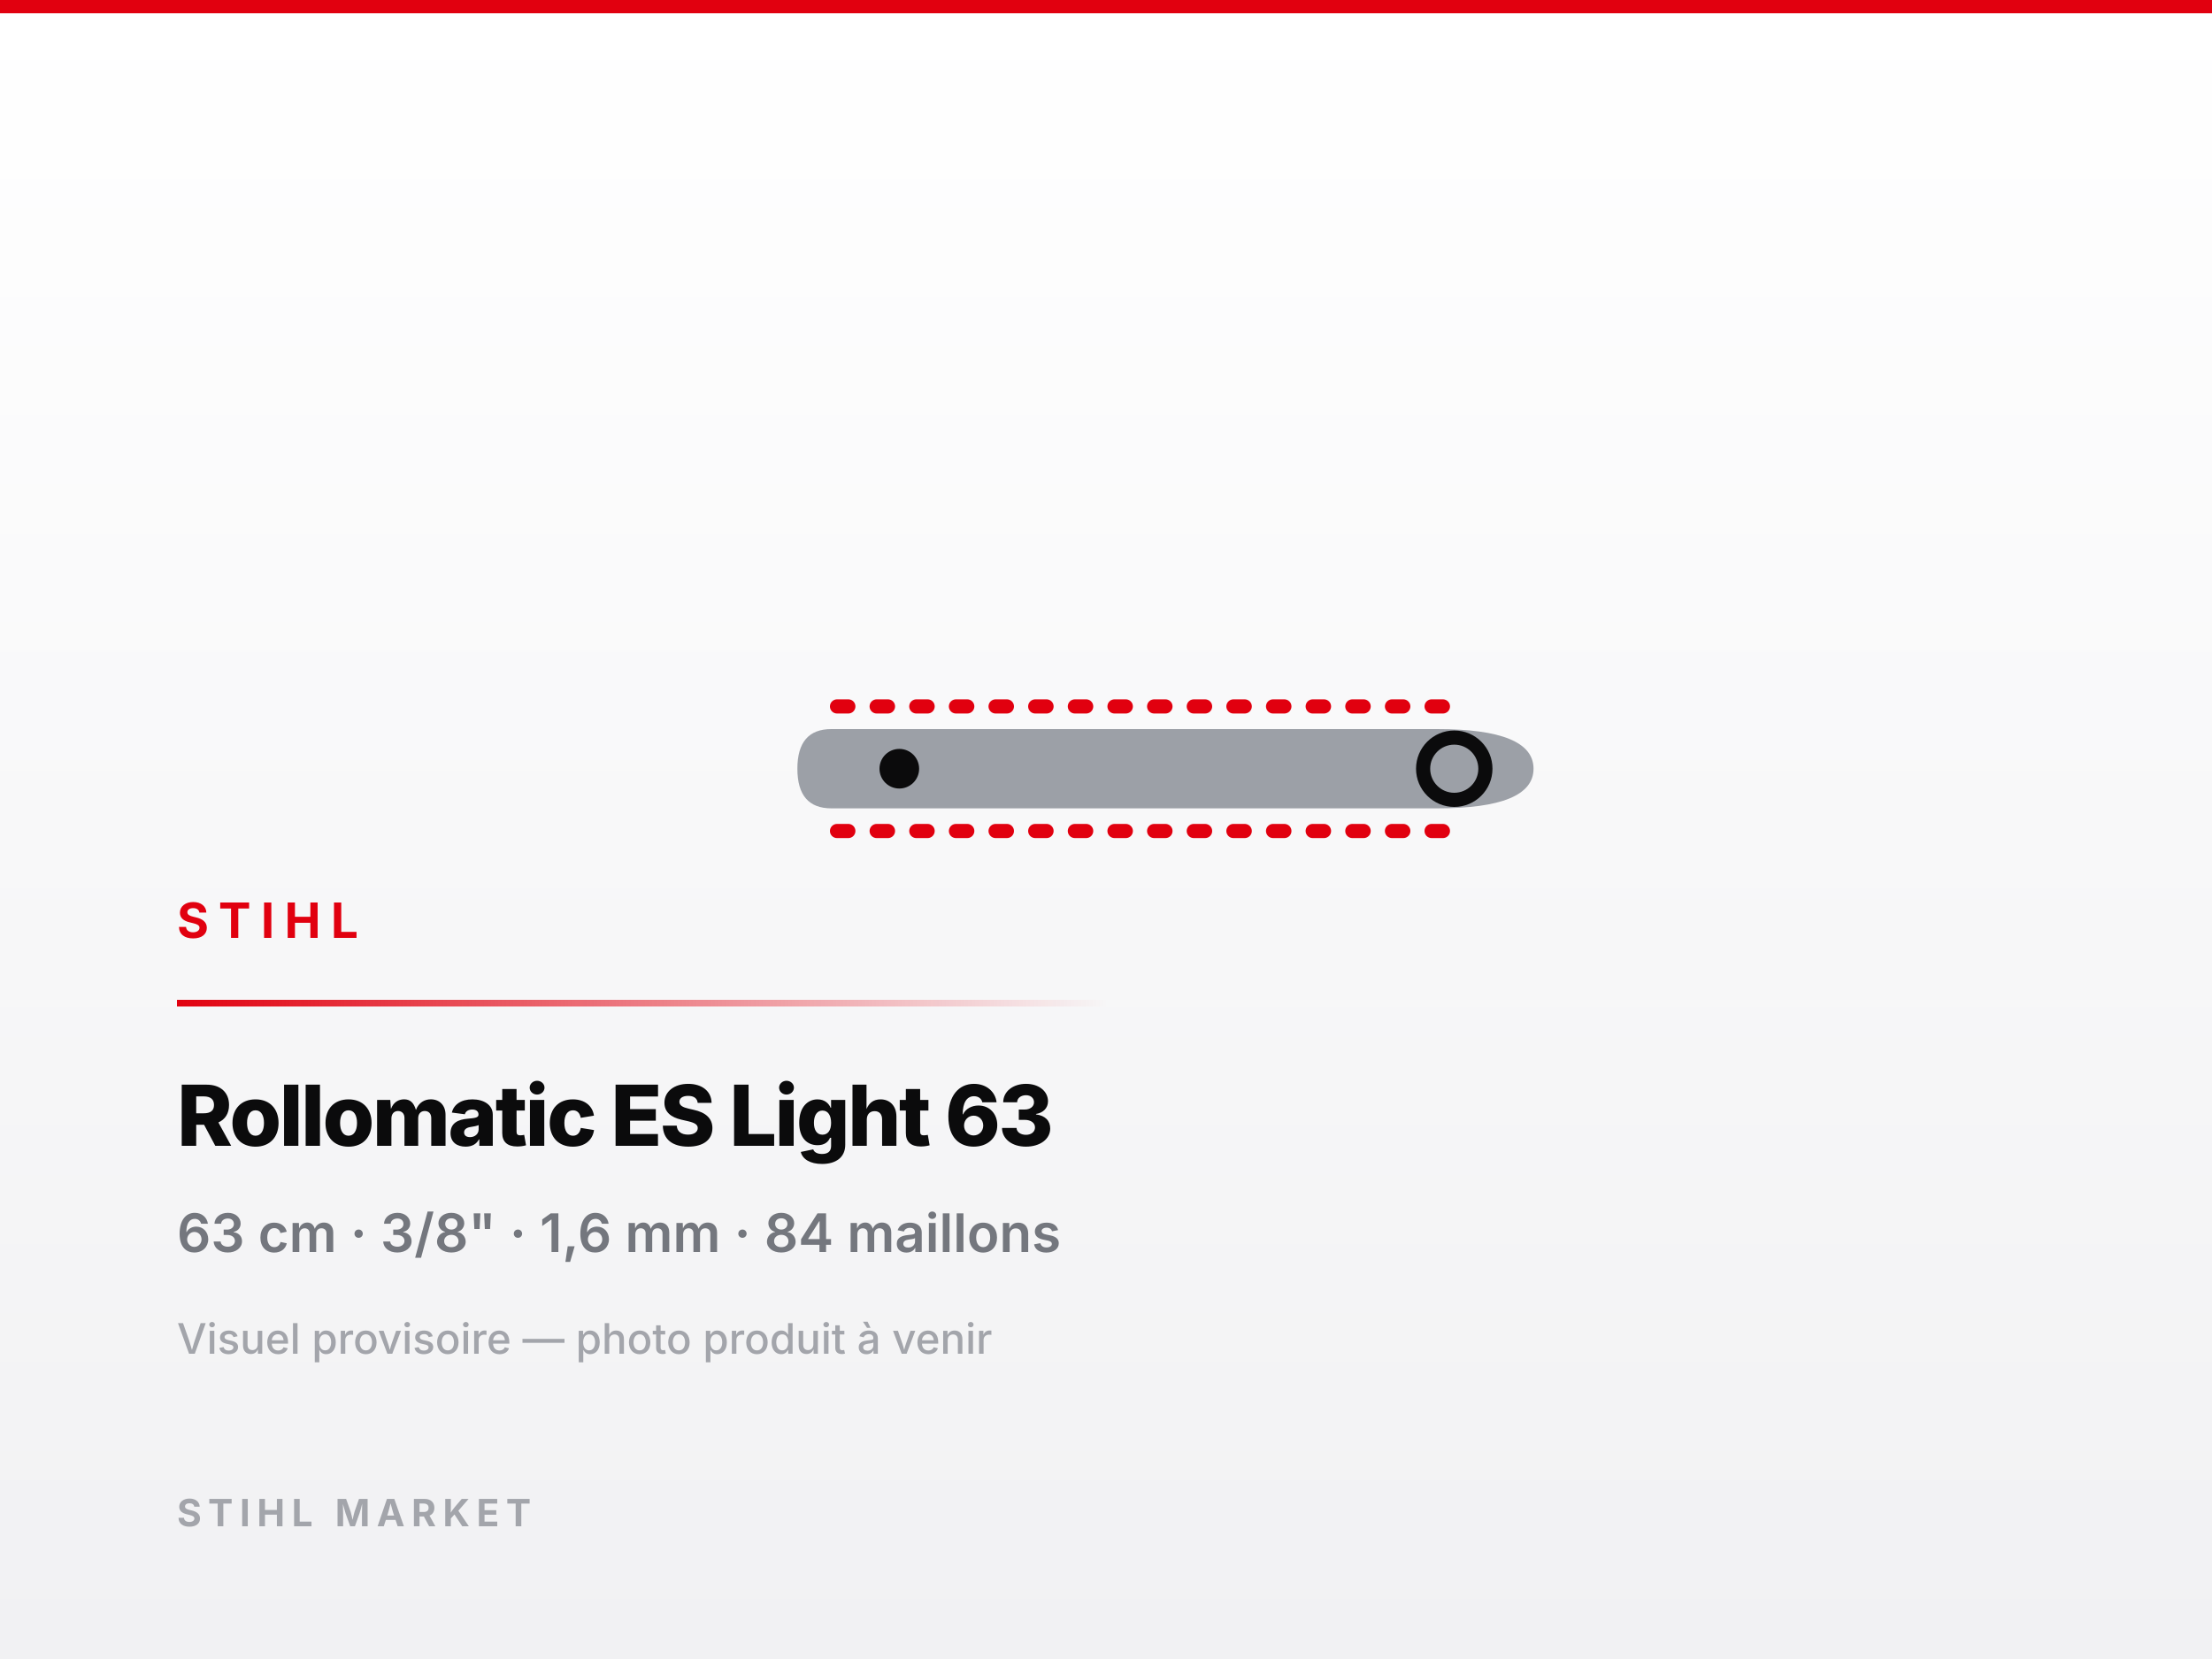
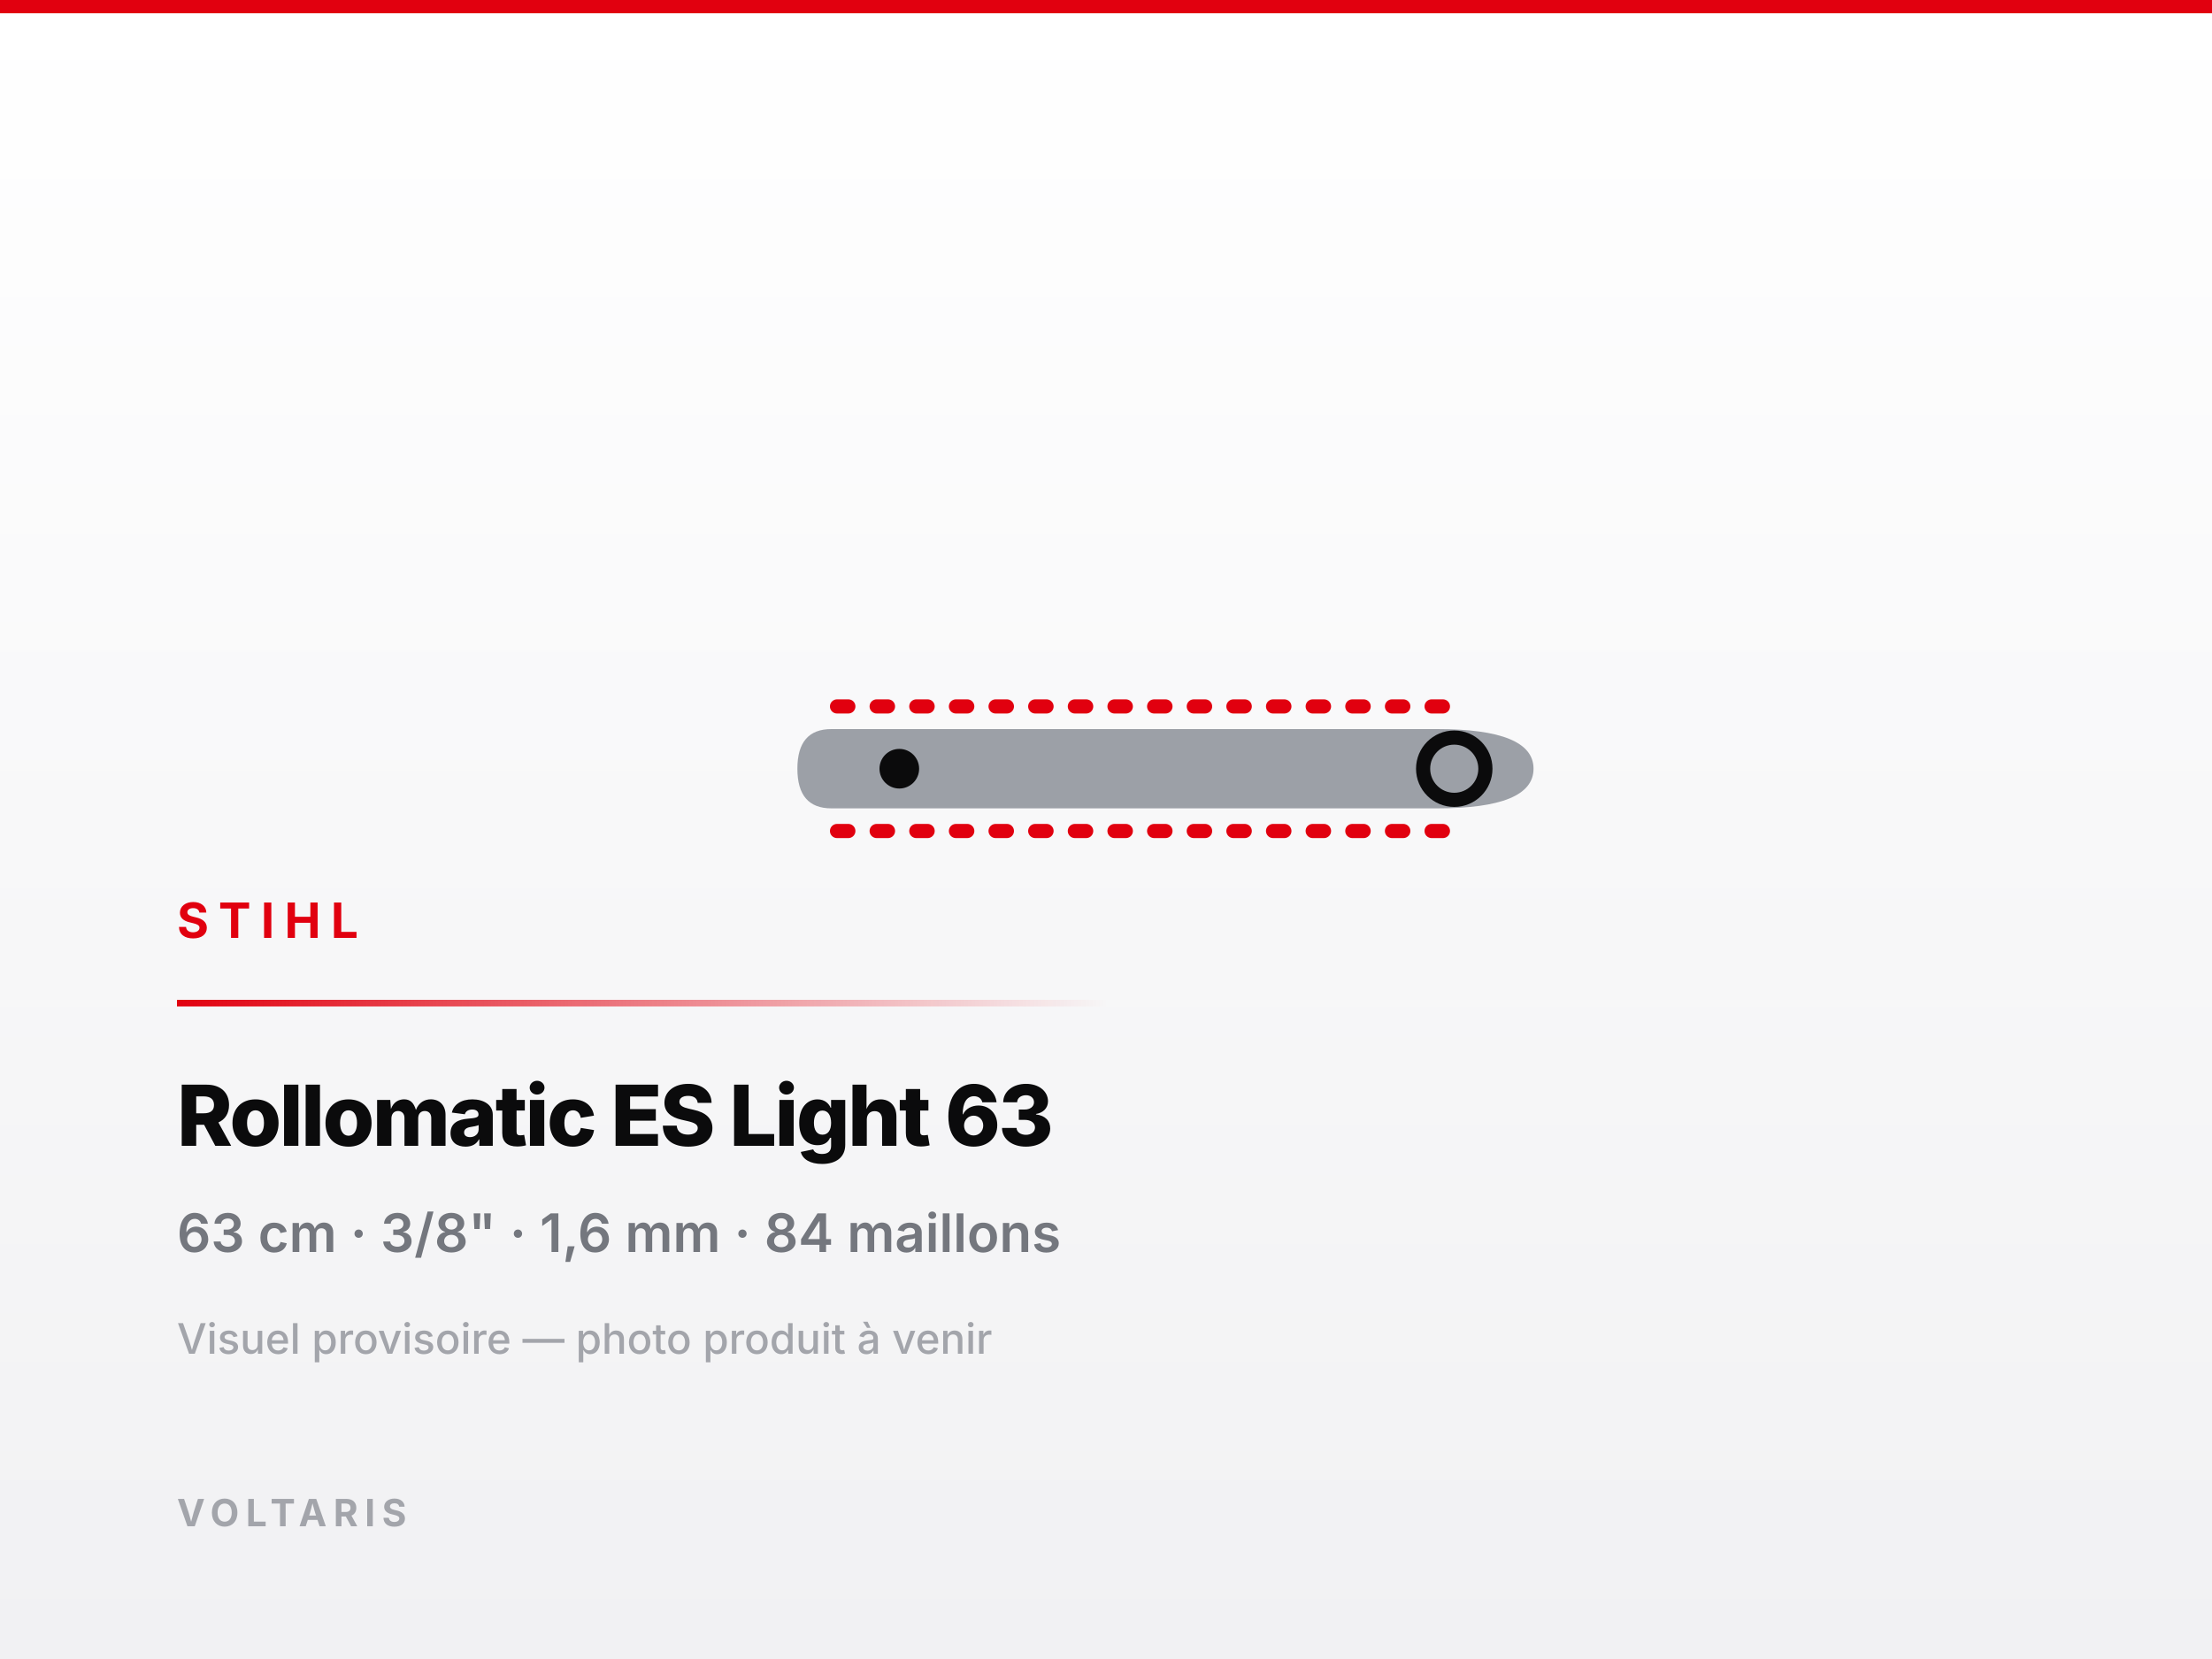
<svg xmlns="http://www.w3.org/2000/svg" viewBox="0 0 1000 750" width="1000" height="750" role="img" aria-label="STIHL Rollomatic ES Light 63 — 63 cm · 3/8&quot; · 1,6 mm · 84 maillons">
  <defs>
    <linearGradient id="bg" x1="0" y1="0" x2="0" y2="1">
      <stop offset="0%" stop-color="#FFFFFF" />
      <stop offset="100%" stop-color="#F1F1F3" />
    </linearGradient>
    <linearGradient id="rule" x1="0" y1="0" x2="1" y2="0">
      <stop offset="0%" stop-color="#E1000F" />
      <stop offset="100%" stop-color="#E1000F" stop-opacity="0" />
    </linearGradient>
  </defs>
  <rect width="1000" height="750" fill="url(#bg)" />
  <rect x="0" y="0" width="1000" height="6" fill="#E1000F" />
  <g transform="translate(340 240) scale(1.28)">
    <path d="M28 70 h214 q34 0 34 14 t-34 14 H28 q-12 0 -12 -14 t12 -14 z" fill="#9CA0A7" />
    <circle cx="248" cy="84" r="11" fill="none" stroke="#0B0B0C" stroke-width="5" />
    <circle cx="52" cy="84" r="7" fill="#0B0B0C" />
    <path d="M30 62 h222 M30 106 h222" stroke="#E1000F" stroke-width="5" stroke-linecap="round" stroke-dasharray="4 10" />
  </g>
  <rect x="80" y="452" width="420" height="3" fill="url(#rule)" />
  <text x="80" y="424" font-family="Inter, Roboto, Helvetica, Arial, sans-serif" font-size="22" font-weight="700" letter-spacing="4.5" fill="#E1000F">STIHL</text>
  <text x="80" y="518" font-family="Inter, Roboto, Helvetica, Arial, sans-serif" font-size="38" font-weight="800" letter-spacing="-1" fill="#0B0B0C">Rollomatic ES Light 63</text>
  <text x="80" y="566" font-family="Inter, Roboto, Helvetica, Arial, sans-serif" font-size="24" font-weight="600" fill="#74777E">63 cm · 3/8" · 1,6 mm · 84 maillons</text>
  <text x="80" y="612" font-family="Inter, Roboto, Helvetica, Arial, sans-serif" font-size="19" font-weight="500" fill="#A3A5AB">Visuel provisoire — photo produit à venir</text>
-   <text x="80" y="690" font-family="Inter, Roboto, Helvetica, Arial, sans-serif" font-size="17" font-weight="700" letter-spacing="3" fill="#A3A5AB">STIHL MARKET</text>
+   <text x="80" y="690" font-family="Inter, Roboto, Helvetica, Arial, sans-serif" font-size="17" font-weight="700" letter-spacing="3" fill="#A3A5AB">VOLTARIS</text>
</svg>
